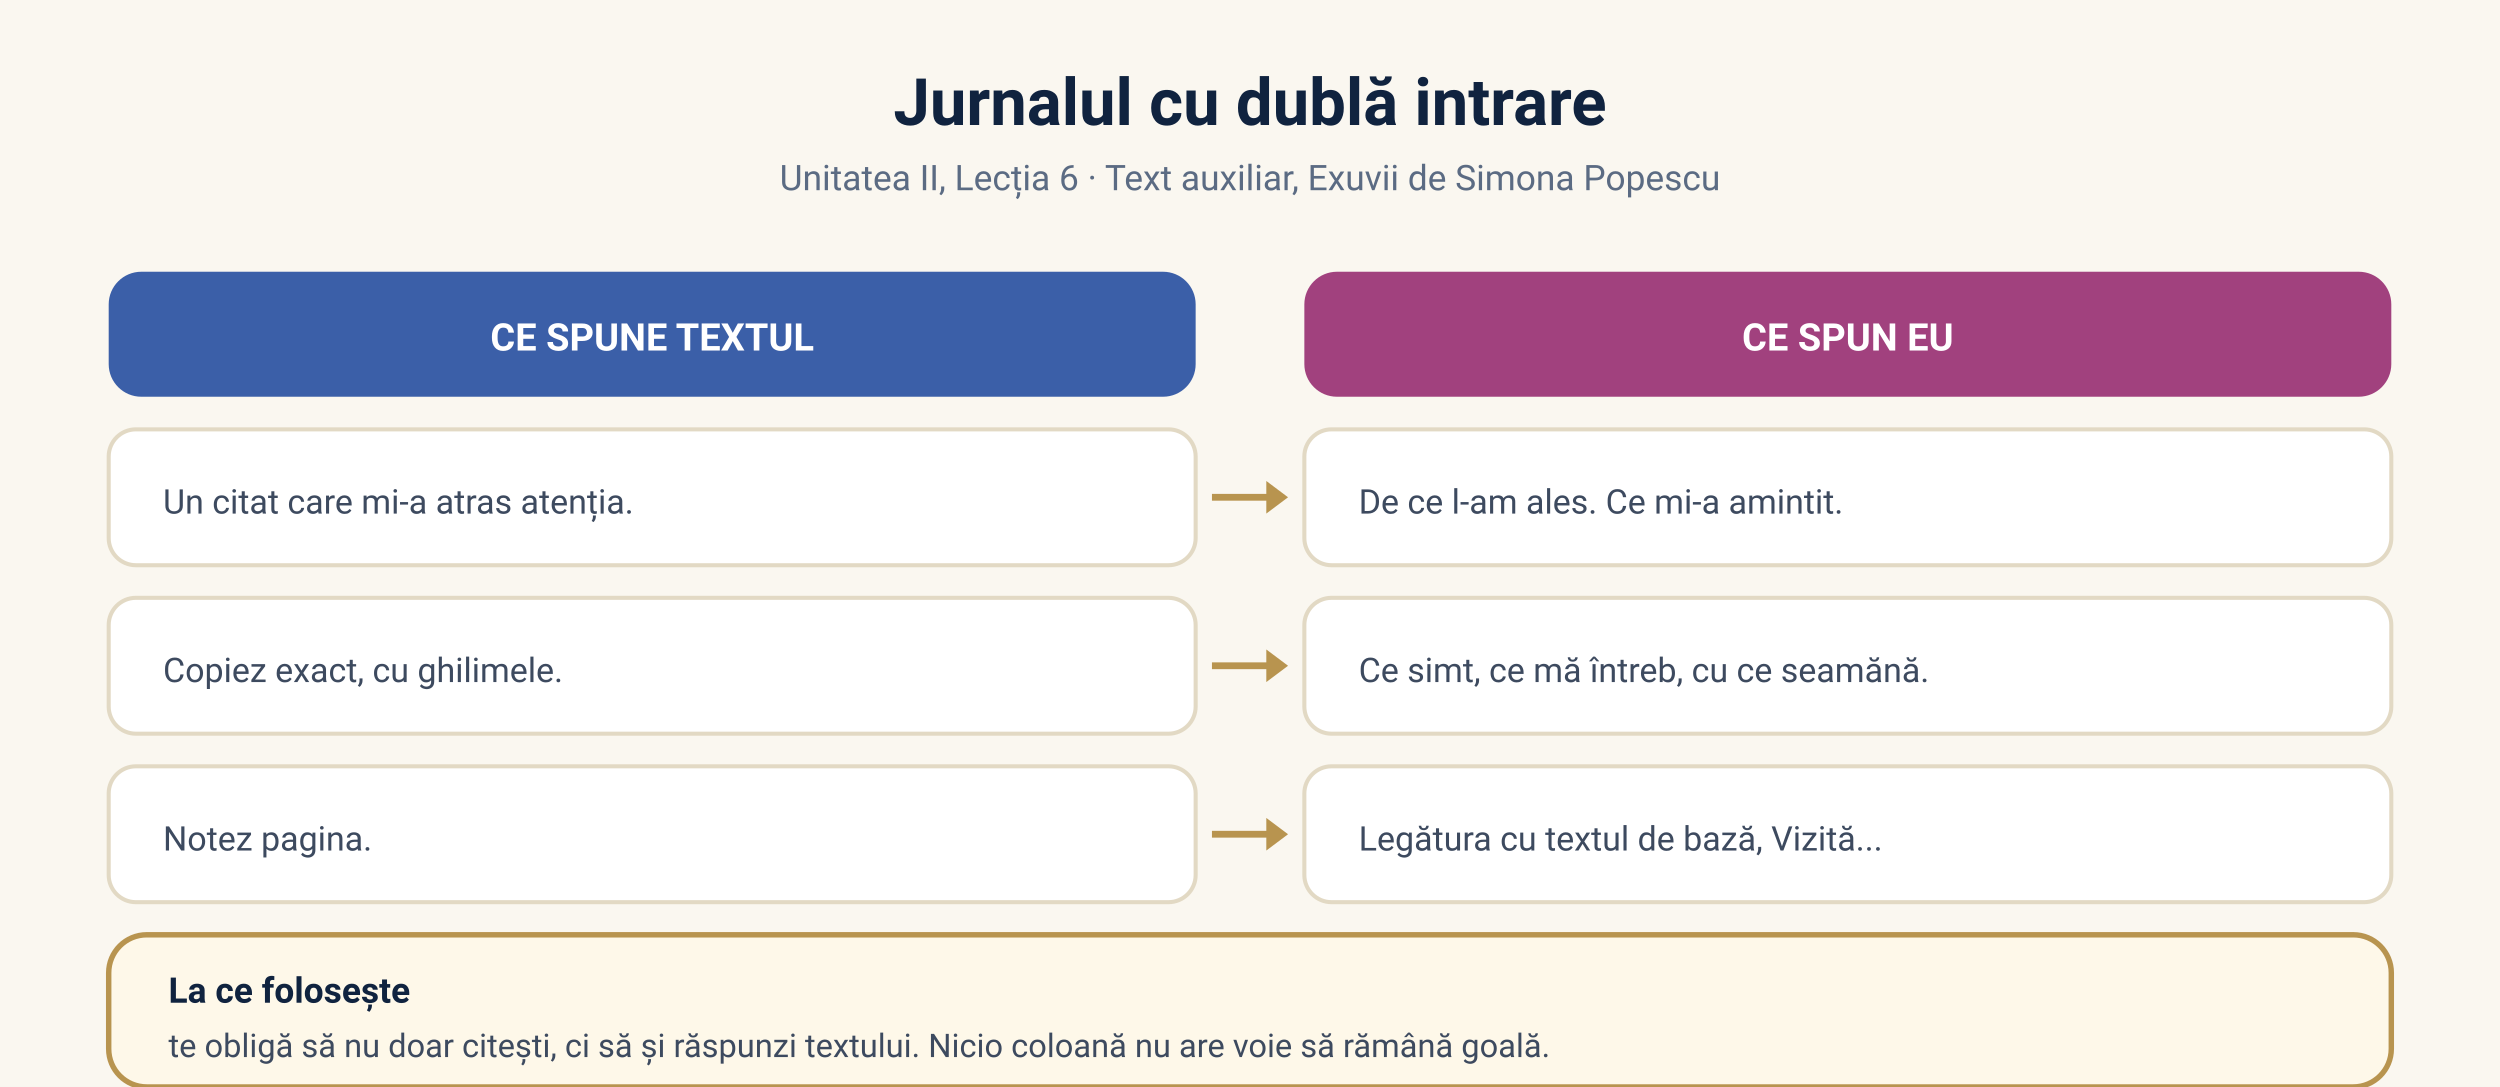
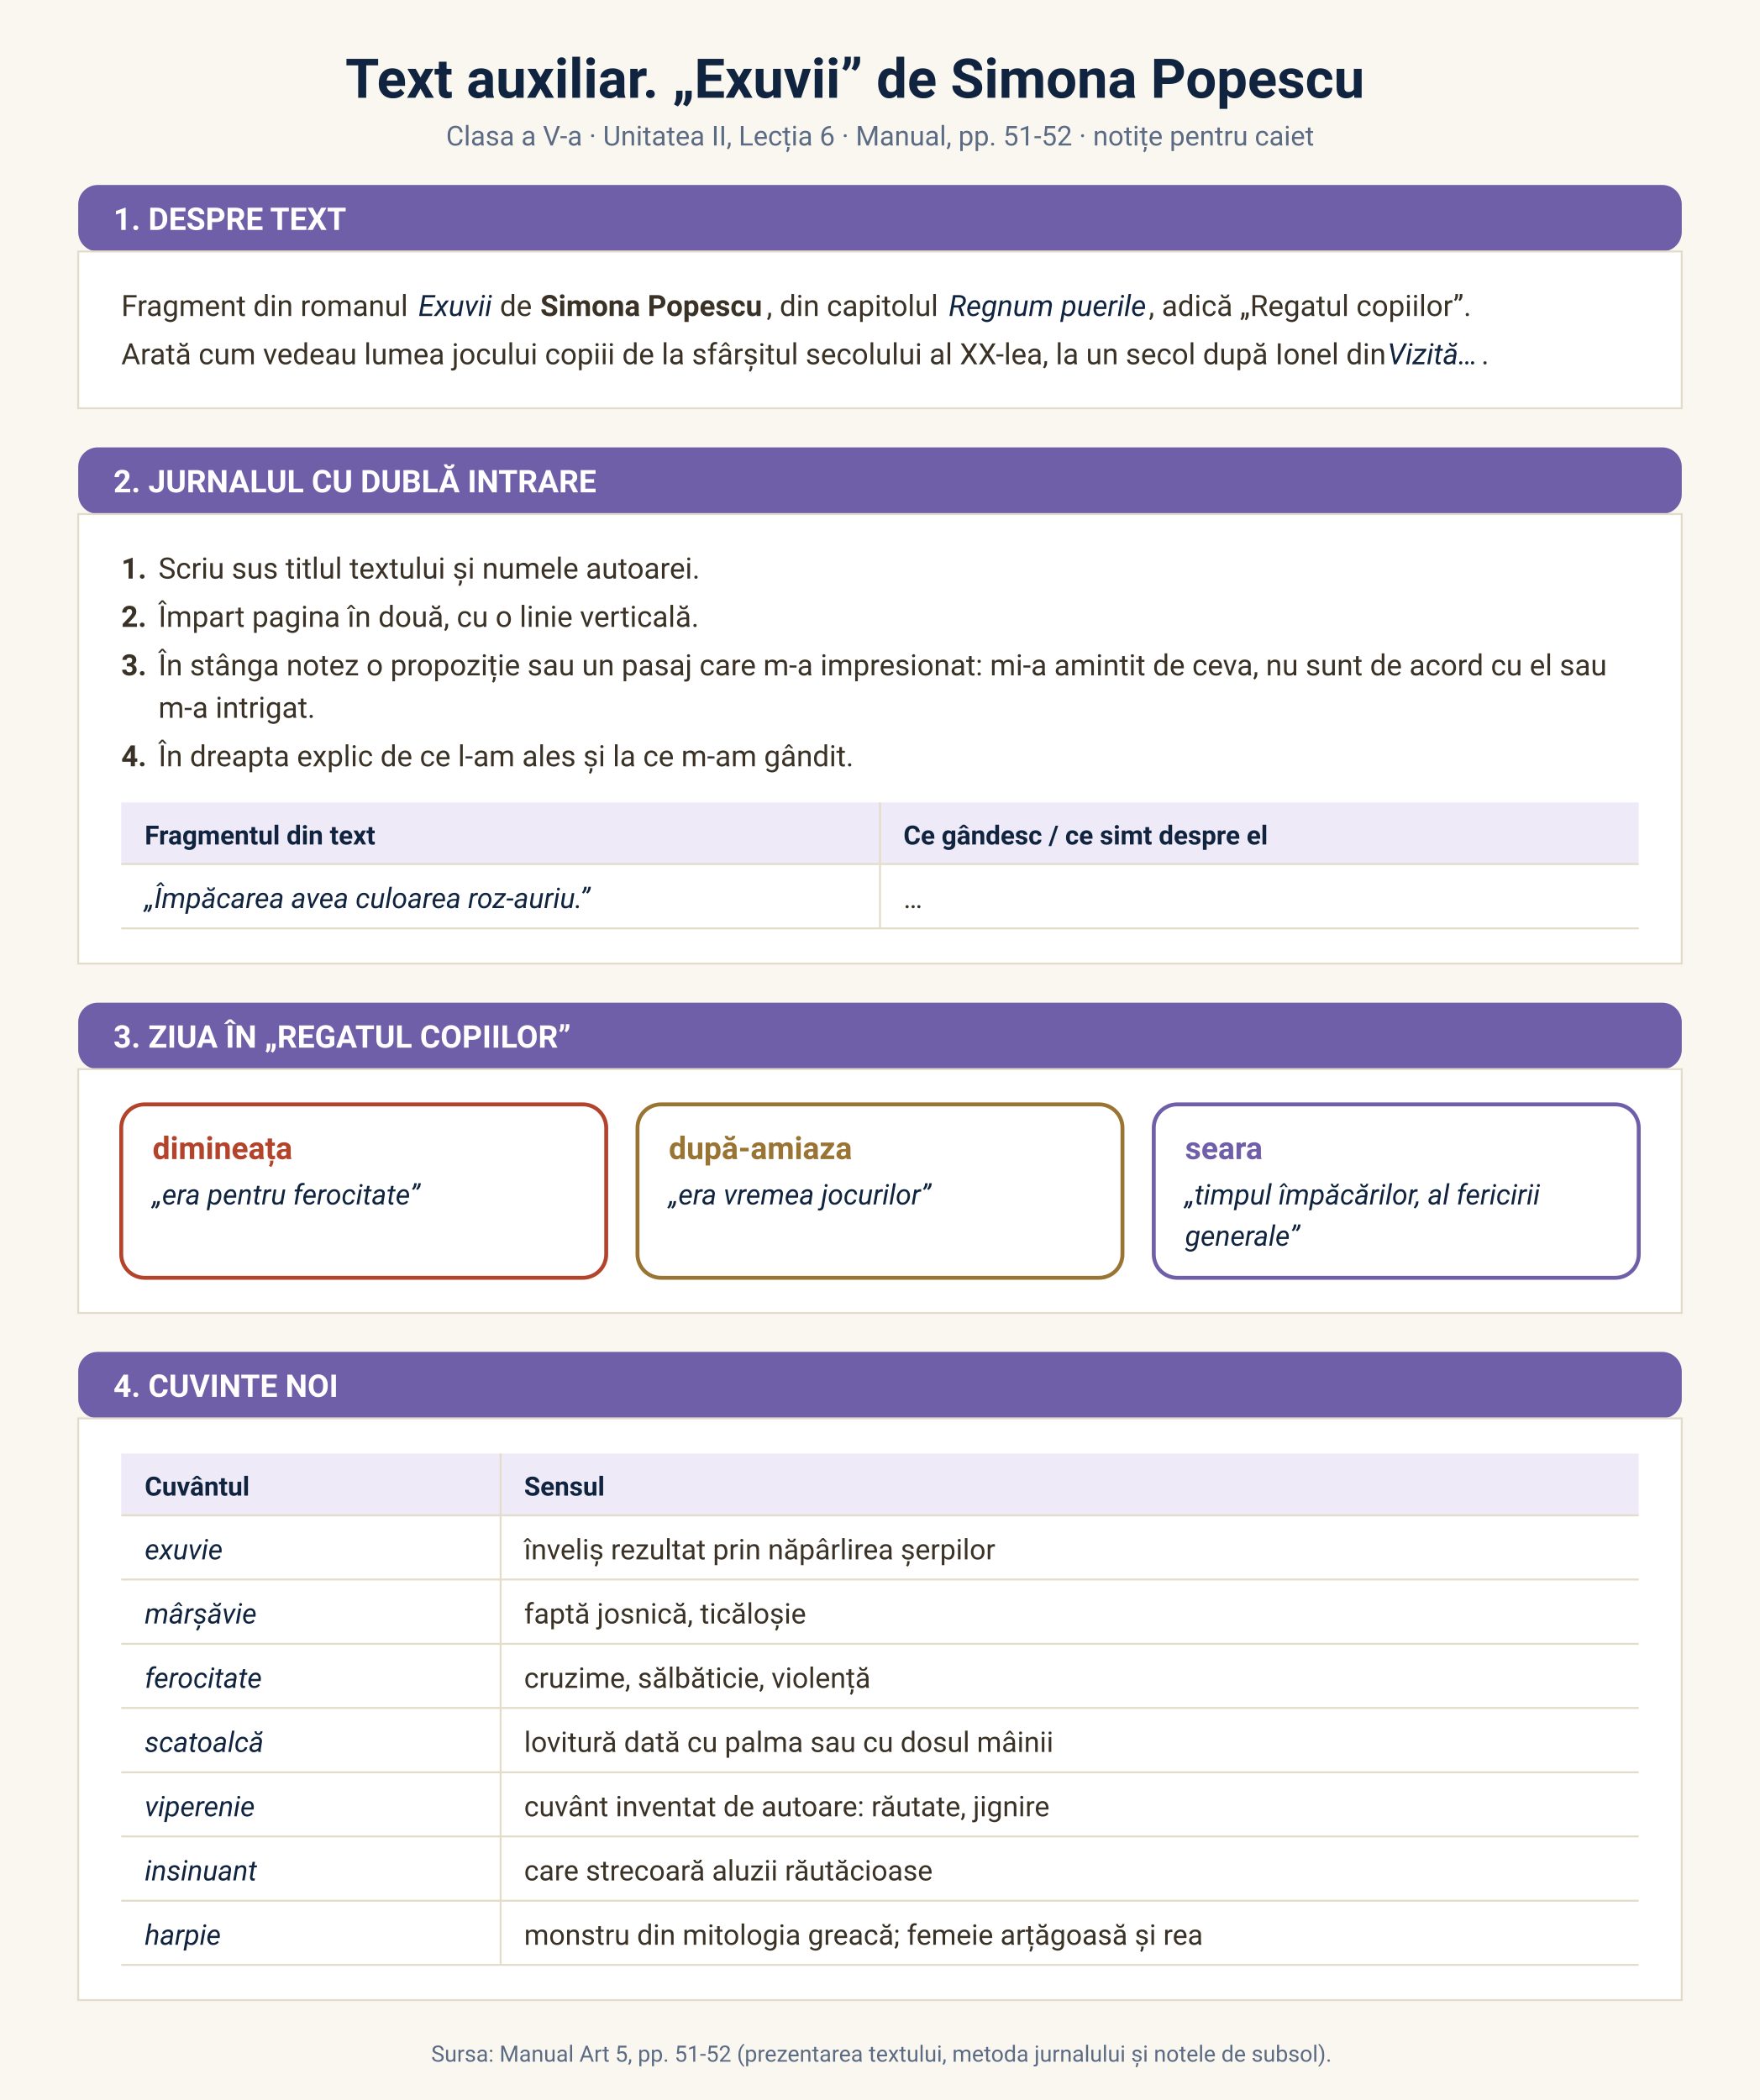
- <svg xmlns="http://www.w3.org/2000/svg" viewBox="0 0 920 400" font-family="'Segoe UI', 'Plus Jakarta Sans', -apple-system, Roboto, sans-serif">
-   <rect width="920" height="400" fill="#faf7f0" />
-   <text x="460" y="46" text-anchor="middle" font-size="24" font-weight="700" fill="#10233f">Jurnalul cu dublă intrare</text>
-   <text x="460" y="70" text-anchor="middle" font-size="13" fill="#5b6b83">Unitatea II, Lecția 6 · Text auxiliar, Exuvii de Simona Popescu</text>
-   <rect x="40" y="100" width="400" height="46" rx="12" fill="#3b5fa8" />
-   <text x="240" y="129" text-anchor="middle" font-size="14" font-weight="700" fill="#ffffff">CE SPUNE TEXTUL</text>
-   <rect x="480" y="100" width="400" height="46" rx="12" fill="#a1417e" />
-   <text x="680" y="129" text-anchor="middle" font-size="14" font-weight="700" fill="#ffffff">CE SPUN EU</text>
-   <rect x="40" y="158" width="400" height="50" rx="10" fill="#ffffff" stroke="#e2d9c4" stroke-width="1.5" />
-   <text x="60" y="189" font-size="12.5" fill="#3d4a5f">Un citat care mi-a atras atenția.</text>
-   <rect x="480" y="158" width="400" height="50" rx="10" fill="#ffffff" stroke="#e2d9c4" stroke-width="1.5" />
-   <text x="500" y="189" font-size="12.5" fill="#3d4a5f">De ce l-am ales. Ce mi-a amintit.</text>
-   <path d="M446 183 L472 183" stroke="#b8944f" stroke-width="2.5" />
-   <path d="M466 177 L474 183 L466 189 Z" fill="#b8944f" />
-   <rect x="40" y="220" width="400" height="50" rx="10" fill="#ffffff" stroke="#e2d9c4" stroke-width="1.5" />
-   <text x="60" y="251" font-size="12.5" fill="#3d4a5f">Copiez exact, cu ghilimele.</text>
-   <rect x="480" y="220" width="400" height="50" rx="10" fill="#ffffff" stroke="#e2d9c4" stroke-width="1.5" />
-   <text x="500" y="251" font-size="12.5" fill="#3d4a5f">Ce simt, ce mă întreb, cu ce seamănă.</text>
-   <path d="M446 245 L472 245" stroke="#b8944f" stroke-width="2.5" />
-   <path d="M466 239 L474 245 L466 251 Z" fill="#b8944f" />
-   <rect x="40" y="282" width="400" height="50" rx="10" fill="#ffffff" stroke="#e2d9c4" stroke-width="1.5" />
-   <text x="60" y="313" font-size="12.5" fill="#3d4a5f">Notez pagina.</text>
-   <rect x="480" y="282" width="400" height="50" rx="10" fill="#ffffff" stroke="#e2d9c4" stroke-width="1.5" />
-   <text x="500" y="313" font-size="12.5" fill="#3d4a5f">Legătura cu textul de bază, Vizită...</text>
-   <path d="M446 307 L472 307" stroke="#b8944f" stroke-width="2.5" />
-   <path d="M466 301 L474 307 L466 313 Z" fill="#b8944f" />
-   <rect x="40" y="344" width="840" height="56" rx="14" fill="#fef8e9" stroke="#b8944f" stroke-width="2" />
-   <text x="62" y="369" font-size="13" font-weight="700" fill="#10233f">La ce folosește</text>
-   <text x="62" y="389" font-size="12" fill="#3d4a5f">te obligă să nu doar citești, ci să și răspunzi textului. Nicio coloană nu are voie să rămână goală.</text>
+ <svg xmlns="http://www.w3.org/2000/svg" viewBox="0 0 900 1074" font-family="'Segoe UI', 'Plus Jakarta Sans', -apple-system, Roboto, sans-serif">
+   <rect width="900" height="1074" fill="#faf7f0" />
+   <text x="176.6" y="50.0" font-size="28" fill="#10233f" font-weight="700" textLength="548.2" lengthAdjust="spacing">Text auxiliar. „Exuvii” de Simona Popescu</text>
+   <text x="228.1" y="74.4" font-size="14" fill="#5b6b83" textLength="443.8" lengthAdjust="spacing">Clasa a V-a · Unitatea II, Lecția 6 · Manual, pp. 51-52 · notițe pentru caiet</text>
+   <rect x="40" y="94.6" width="820" height="34" rx="10" fill="#6f5ea8" />
+   <text x="58" y="117.6" font-size="16" font-weight="700" fill="#ffffff">1. DESPRE TEXT</text>
+   <rect x="40" y="128.6" width="820" height="80.2" fill="#ffffff" stroke="#e3dccb" />
+   <text x="62.0" y="161.6" font-size="15" fill="#3a3226" textLength="147.9" lengthAdjust="spacing">Fragment din romanul</text>
+   <text x="213.9" y="161.6" font-size="15" fill="#10233f" font-style="italic" textLength="37.6" lengthAdjust="spacing">Exuvii</text>
+   <text x="255.6" y="161.6" font-size="15" fill="#3a3226" textLength="16.6" lengthAdjust="spacing">de</text>
+   <text x="276.3" y="161.6" font-size="15" fill="#3a3226" font-weight="700" textLength="115.6" lengthAdjust="spacing">Simona Popescu</text>
+   <text x="392.0" y="161.6" font-size="15" fill="#3a3226" textLength="89.1" lengthAdjust="spacing">, din capitolul</text>
+   <text x="485.1" y="161.6" font-size="15" fill="#10233f" font-style="italic" textLength="102.3" lengthAdjust="spacing">Regnum puerile</text>
+   <text x="587.4" y="161.6" font-size="15" fill="#3a3226" textLength="164.8" lengthAdjust="spacing">, adică „Regatul copiilor”.</text>
+   <text x="62.0" y="186.3" font-size="15" fill="#3a3226" textLength="643.5" lengthAdjust="spacing">Arată cum vedeau lumea jocului copiii de la sfârșitul secolului al XX-lea, la un secol după Ionel din</text>
+   <text x="709.5" y="186.3" font-size="15" fill="#10233f" font-style="italic" textLength="48.0" lengthAdjust="spacing">Vizită…</text>
+   <text x="757.5" y="186.3" font-size="15" fill="#3a3226" textLength="3.3" lengthAdjust="spacing">.</text>
+   <rect x="40" y="228.8" width="820" height="34" rx="10" fill="#6f5ea8" />
+   <text x="58" y="251.8" font-size="16" font-weight="700" fill="#ffffff">2. JURNALUL CU DUBLĂ INTRARE</text>
+   <rect x="40" y="262.9" width="820" height="229.9" fill="#ffffff" stroke="#e3dccb" />
+   <text x="62.0" y="295.9" font-size="15" fill="#3a3226" font-weight="700">1.</text>
+   <text x="81.0" y="295.9" font-size="15" fill="#3a3226" textLength="273.3" lengthAdjust="spacing">Scriu sus titlul textului și numele autoarei.</text>
+   <text x="62.0" y="320.6" font-size="15" fill="#3a3226" font-weight="700">2.</text>
+   <text x="81.0" y="320.6" font-size="15" fill="#3a3226" textLength="276.2" lengthAdjust="spacing">Împart pagina în două, cu o linie verticală.</text>
+   <text x="62.0" y="345.4" font-size="15" fill="#3a3226" font-weight="700">3.</text>
+   <text x="81.0" y="345.4" font-size="15" fill="#3a3226" textLength="739.9" lengthAdjust="spacing">În stânga notez o propoziție sau un pasaj care m-a impresionat: mi-a amintit de ceva, nu sunt de acord cu el sau</text>
+   <text x="81.0" y="367.1" font-size="15" fill="#3a3226" textLength="81.6" lengthAdjust="spacing">m-a intrigat.</text>
+   <text x="62.0" y="391.9" font-size="15" fill="#3a3226" font-weight="700">4.</text>
+   <text x="81.0" y="391.9" font-size="15" fill="#3a3226" textLength="354.0" lengthAdjust="spacing">În dreapta explic de ce l-am ales și la ce m-am gândit.</text>
+   <rect x="62.0" y="410.4" width="776.0" height="31.6" fill="#efeaf8" />
+   <text x="74.0" y="431.9" font-size="13.5" fill="#10233f" font-weight="700" textLength="126.5" lengthAdjust="spacing">Fragmentul din text</text>
+   <text x="462.0" y="431.9" font-size="13.5" fill="#10233f" font-weight="700" textLength="191.2" lengthAdjust="spacing">Ce gândesc / ce simt despre el</text>
+   <line x1="62.0" y1="441.9" x2="838.0" y2="441.9" stroke="#e3dccb" />
+   <text x="74.0" y="464.4" font-size="14.5" fill="#10233f" font-style="italic" textLength="234.1" lengthAdjust="spacing">„Împăcarea avea culoarea roz-auriu.”</text>
+   <text x="462.0" y="464.4" font-size="14.5" fill="#3a3226" textLength="10.6" lengthAdjust="spacing">…</text>
+   <line x1="62.0" y1="474.8" x2="838.0" y2="474.8" stroke="#e3dccb" />
+   <line x1="450.0" y1="410.4" x2="450.0" y2="474.8" stroke="#e3dccb" />
+   <rect x="40" y="512.8" width="820" height="34" rx="10" fill="#6f5ea8" />
+   <text x="58" y="535.8" font-size="16" font-weight="700" fill="#ffffff">3. ZIUA ÎN „REGATUL COPIILOR”</text>
+   <rect x="40" y="546.8" width="820" height="124.7" fill="#ffffff" stroke="#e3dccb" />
+   <rect x="62.0" y="564.8" width="248.0" height="88.7" rx="12" fill="#ffffff" stroke="#b4432c" stroke-width="2" />
+   <text x="78.0" y="592.8" font-size="16" fill="#b4432c" font-weight="700" textLength="75.5" lengthAdjust="spacing">dimineața</text>
+   <text x="78.0" y="616.0" font-size="14.5" fill="#10233f" font-style="italic" textLength="138.6" lengthAdjust="spacing">„era pentru ferocitate”</text>
+   <rect x="326.0" y="564.8" width="248.0" height="88.7" rx="12" fill="#ffffff" stroke="#9a7433" stroke-width="2" />
+   <text x="342.0" y="592.8" font-size="16" fill="#9a7433" font-weight="700" textLength="97.4" lengthAdjust="spacing">după-amiaza</text>
+   <text x="342.0" y="616.0" font-size="14.5" fill="#10233f" font-style="italic" textLength="136.9" lengthAdjust="spacing">„era vremea jocurilor”</text>
+   <rect x="590.0" y="564.8" width="248.0" height="88.7" rx="12" fill="#ffffff" stroke="#6f5ea8" stroke-width="2" />
+   <text x="606.0" y="592.8" font-size="16" fill="#6f5ea8" font-weight="700" textLength="39.4" lengthAdjust="spacing">seara</text>
+   <text x="606.0" y="616.0" font-size="14.5" fill="#10233f" font-style="italic" textLength="187.8" lengthAdjust="spacing">„timpul împăcărilor, al fericirii</text>
+   <text x="606.0" y="637.1" font-size="14.5" fill="#10233f" font-style="italic" textLength="59.4" lengthAdjust="spacing">generale”</text>
+   <rect x="40" y="691.4" width="820" height="34" rx="10" fill="#6f5ea8" />
+   <text x="58" y="714.4" font-size="16" font-weight="700" fill="#ffffff">4. CUVINTE NOI</text>
+   <rect x="40" y="725.4" width="820" height="297.5" fill="#ffffff" stroke="#e3dccb" />
+   <rect x="62.0" y="743.4" width="776.0" height="31.6" fill="#efeaf8" />
+   <text x="74.0" y="764.9" font-size="13.5" fill="#10233f" font-weight="700" textLength="56.7" lengthAdjust="spacing">Cuvântul</text>
+   <text x="268.0" y="764.9" font-size="13.5" fill="#10233f" font-weight="700" textLength="41.0" lengthAdjust="spacing">Sensul</text>
+   <line x1="62.0" y1="775.0" x2="838.0" y2="775.0" stroke="#e3dccb" />
+   <text x="74.0" y="797.5" font-size="14.5" fill="#10233f" font-style="italic" textLength="39.6" lengthAdjust="spacing">exuvie</text>
+   <text x="268.0" y="797.5" font-size="14.5" fill="#3a3226" textLength="240.0" lengthAdjust="spacing">înveliș rezultat prin năpârlirea șerpilor</text>
+   <line x1="62.0" y1="807.8" x2="838.0" y2="807.8" stroke="#e3dccb" />
+   <text x="74.0" y="830.3" font-size="14.5" fill="#10233f" font-style="italic" textLength="56.8" lengthAdjust="spacing">mârșăvie</text>
+   <text x="268.0" y="830.3" font-size="14.5" fill="#3a3226" textLength="139.3" lengthAdjust="spacing">faptă josnică, ticăloșie</text>
+   <line x1="62.0" y1="840.7" x2="838.0" y2="840.7" stroke="#e3dccb" />
+   <text x="74.0" y="863.2" font-size="14.5" fill="#10233f" font-style="italic" textLength="58.9" lengthAdjust="spacing">ferocitate</text>
+   <text x="268.0" y="863.2" font-size="14.5" fill="#3a3226" textLength="173.9" lengthAdjust="spacing">cruzime, sălbăticie, violență</text>
+   <line x1="62.0" y1="873.5" x2="838.0" y2="873.5" stroke="#e3dccb" />
+   <text x="74.0" y="896.0" font-size="14.5" fill="#10233f" font-style="italic" textLength="58.3" lengthAdjust="spacing">scatoalcă</text>
+   <text x="268.0" y="896.0" font-size="14.5" fill="#3a3226" textLength="268.2" lengthAdjust="spacing">lovitură dată cu palma sau cu dosul mâinii</text>
+   <line x1="62.0" y1="906.4" x2="838.0" y2="906.4" stroke="#e3dccb" />
+   <text x="74.0" y="928.9" font-size="14.5" fill="#10233f" font-style="italic" textLength="56.8" lengthAdjust="spacing">viperenie</text>
+   <text x="268.0" y="928.9" font-size="14.5" fill="#3a3226" textLength="270.8" lengthAdjust="spacing">cuvânt inventat de autoare: răutate, jignire</text>
+   <line x1="62.0" y1="939.2" x2="838.0" y2="939.2" stroke="#e3dccb" />
+   <text x="74.0" y="961.7" font-size="14.5" fill="#10233f" font-style="italic" textLength="58.3" lengthAdjust="spacing">insinuant</text>
+   <text x="268.0" y="961.7" font-size="14.5" fill="#3a3226" textLength="202.6" lengthAdjust="spacing">care strecoară aluzii răutăcioase</text>
+   <line x1="62.0" y1="972.1" x2="838.0" y2="972.1" stroke="#e3dccb" />
+   <text x="74.0" y="994.6" font-size="14.5" fill="#10233f" font-style="italic" textLength="39.9" lengthAdjust="spacing">harpie</text>
+   <text x="268.0" y="994.6" font-size="14.5" fill="#3a3226" textLength="343.5" lengthAdjust="spacing">monstru din mitologia greacă; femeie arțăgoasă și rea</text>
+   <line x1="62.0" y1="1004.9" x2="838.0" y2="1004.9" stroke="#e3dccb" />
+   <line x1="256.0" y1="743.4" x2="256.0" y2="1004.9" stroke="#e3dccb" />
+   <text x="220.5" y="1054.4" font-size="11.5" fill="#5b6b83" textLength="459.0" lengthAdjust="spacing">Sursa: Manual Art 5, pp. 51-52 (prezentarea textului, metoda jurnalului și notele de subsol).</text>
</svg>
